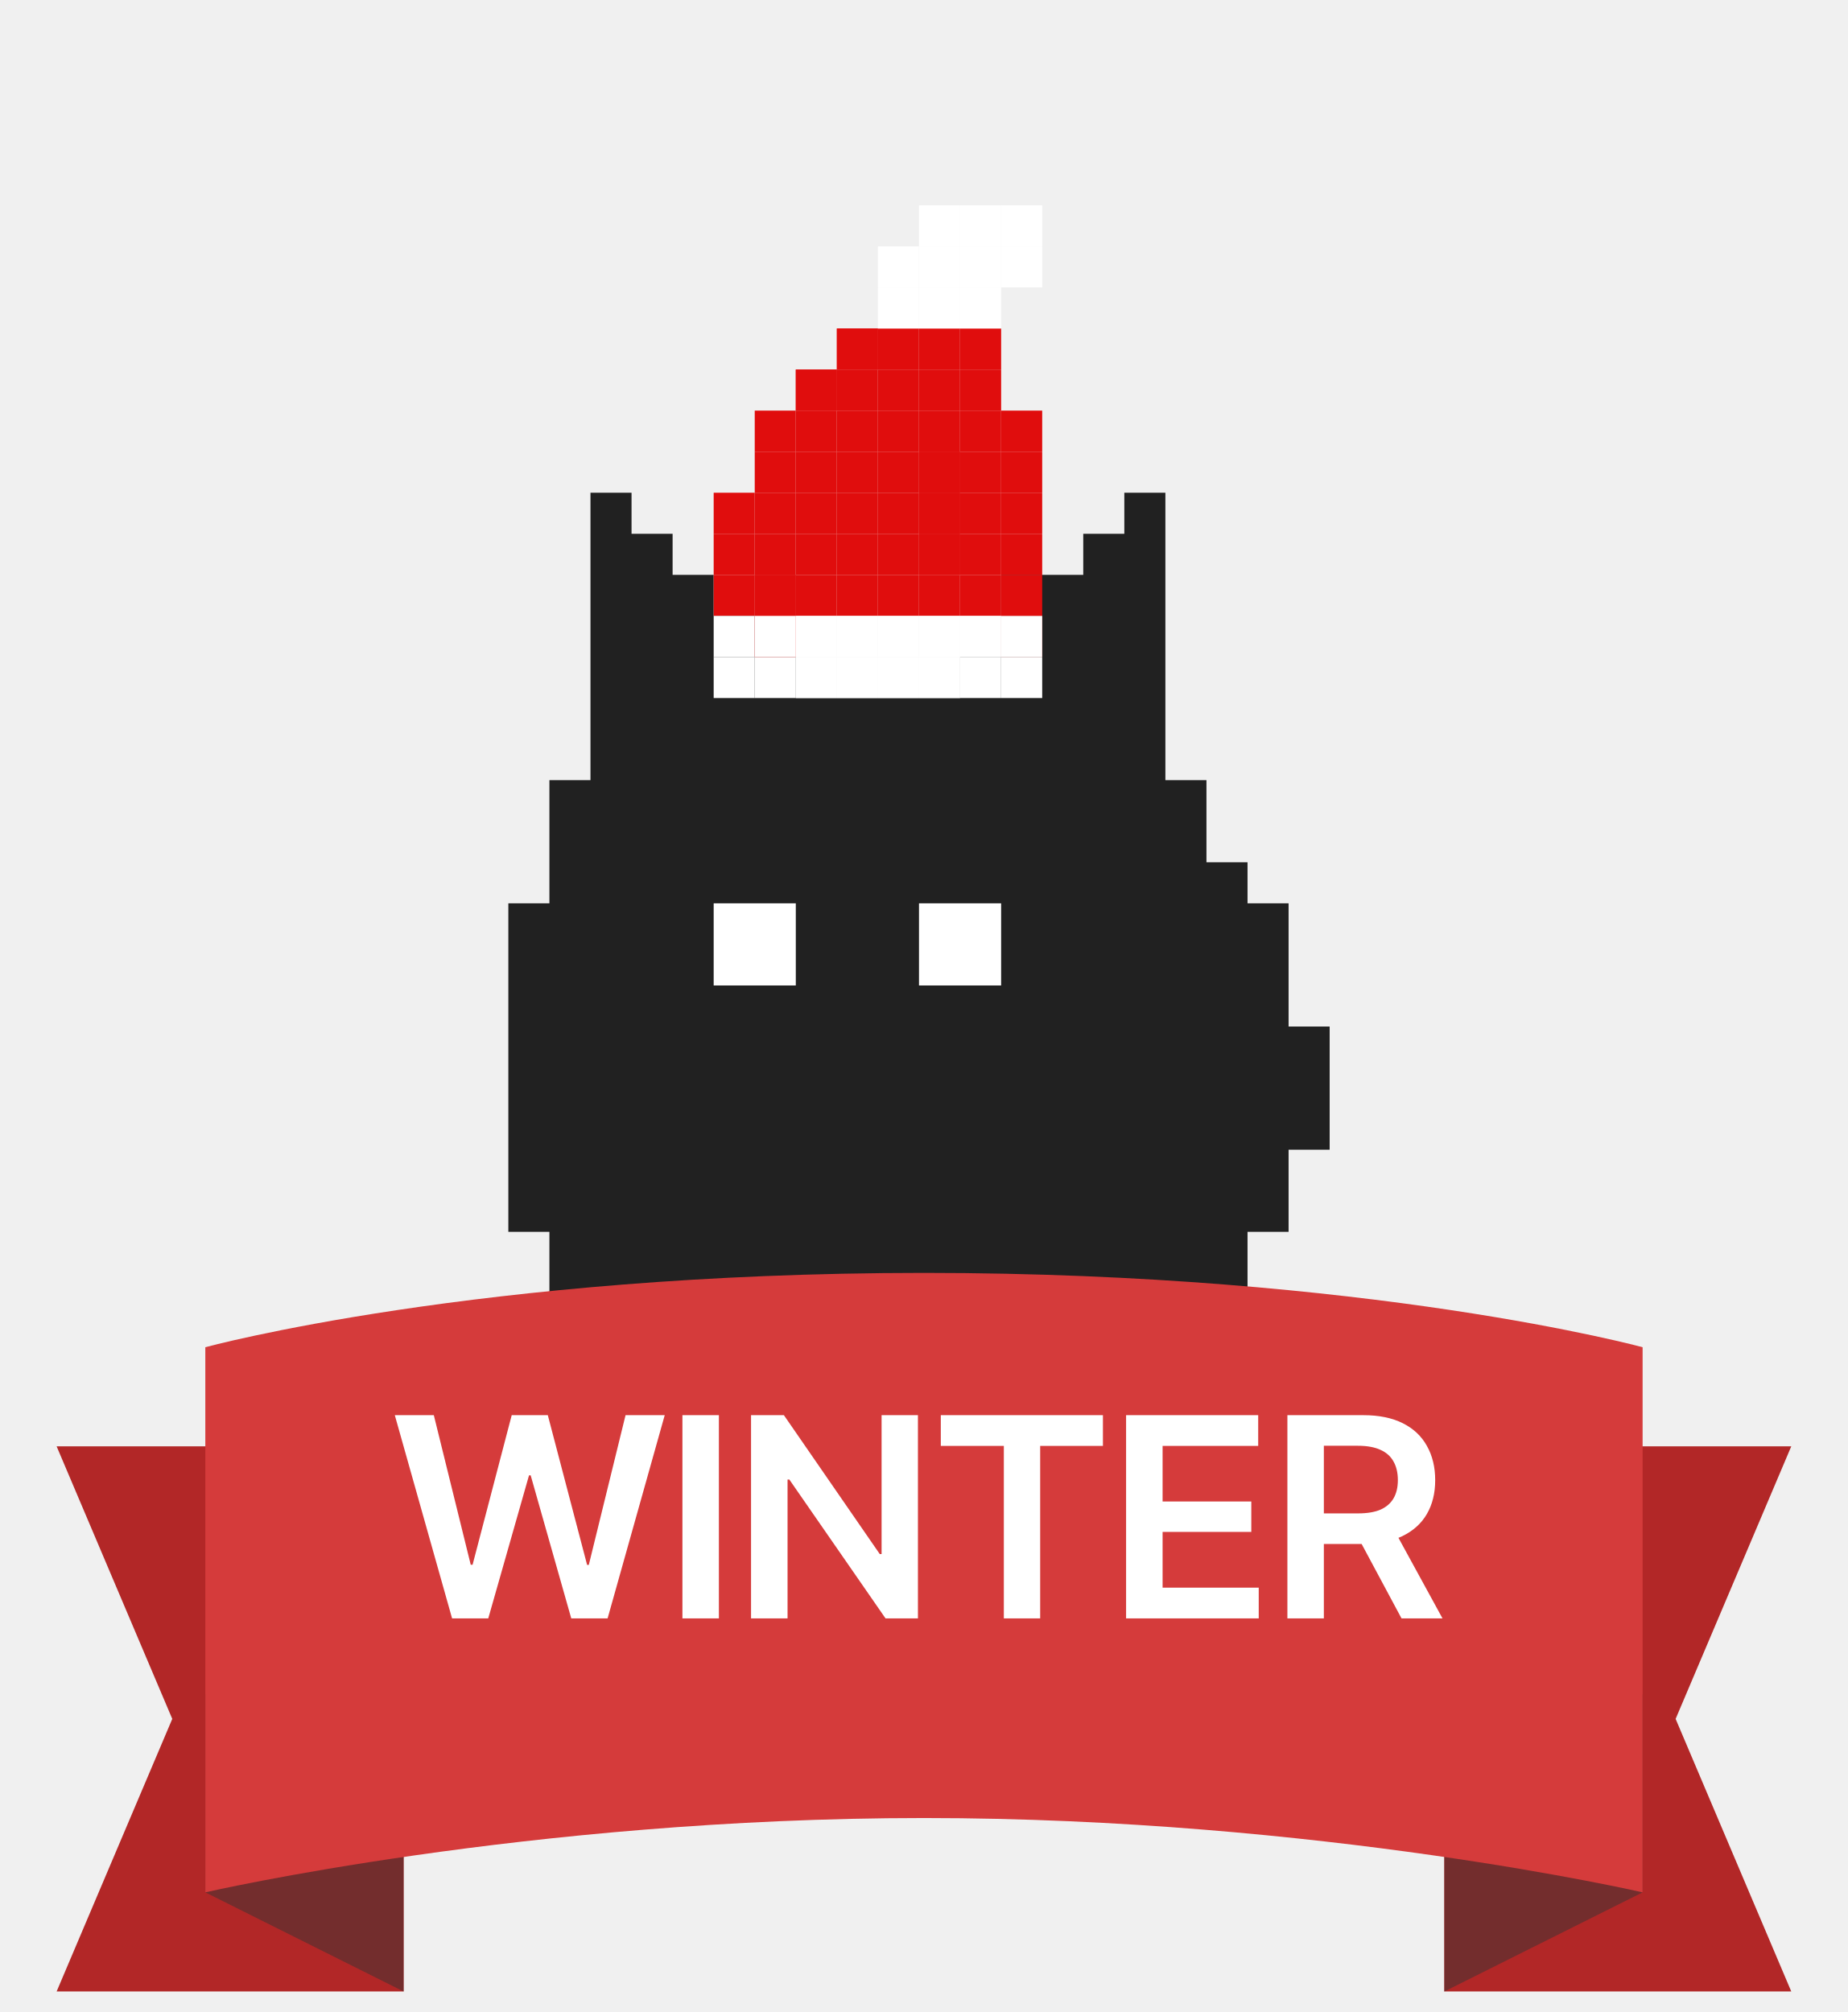
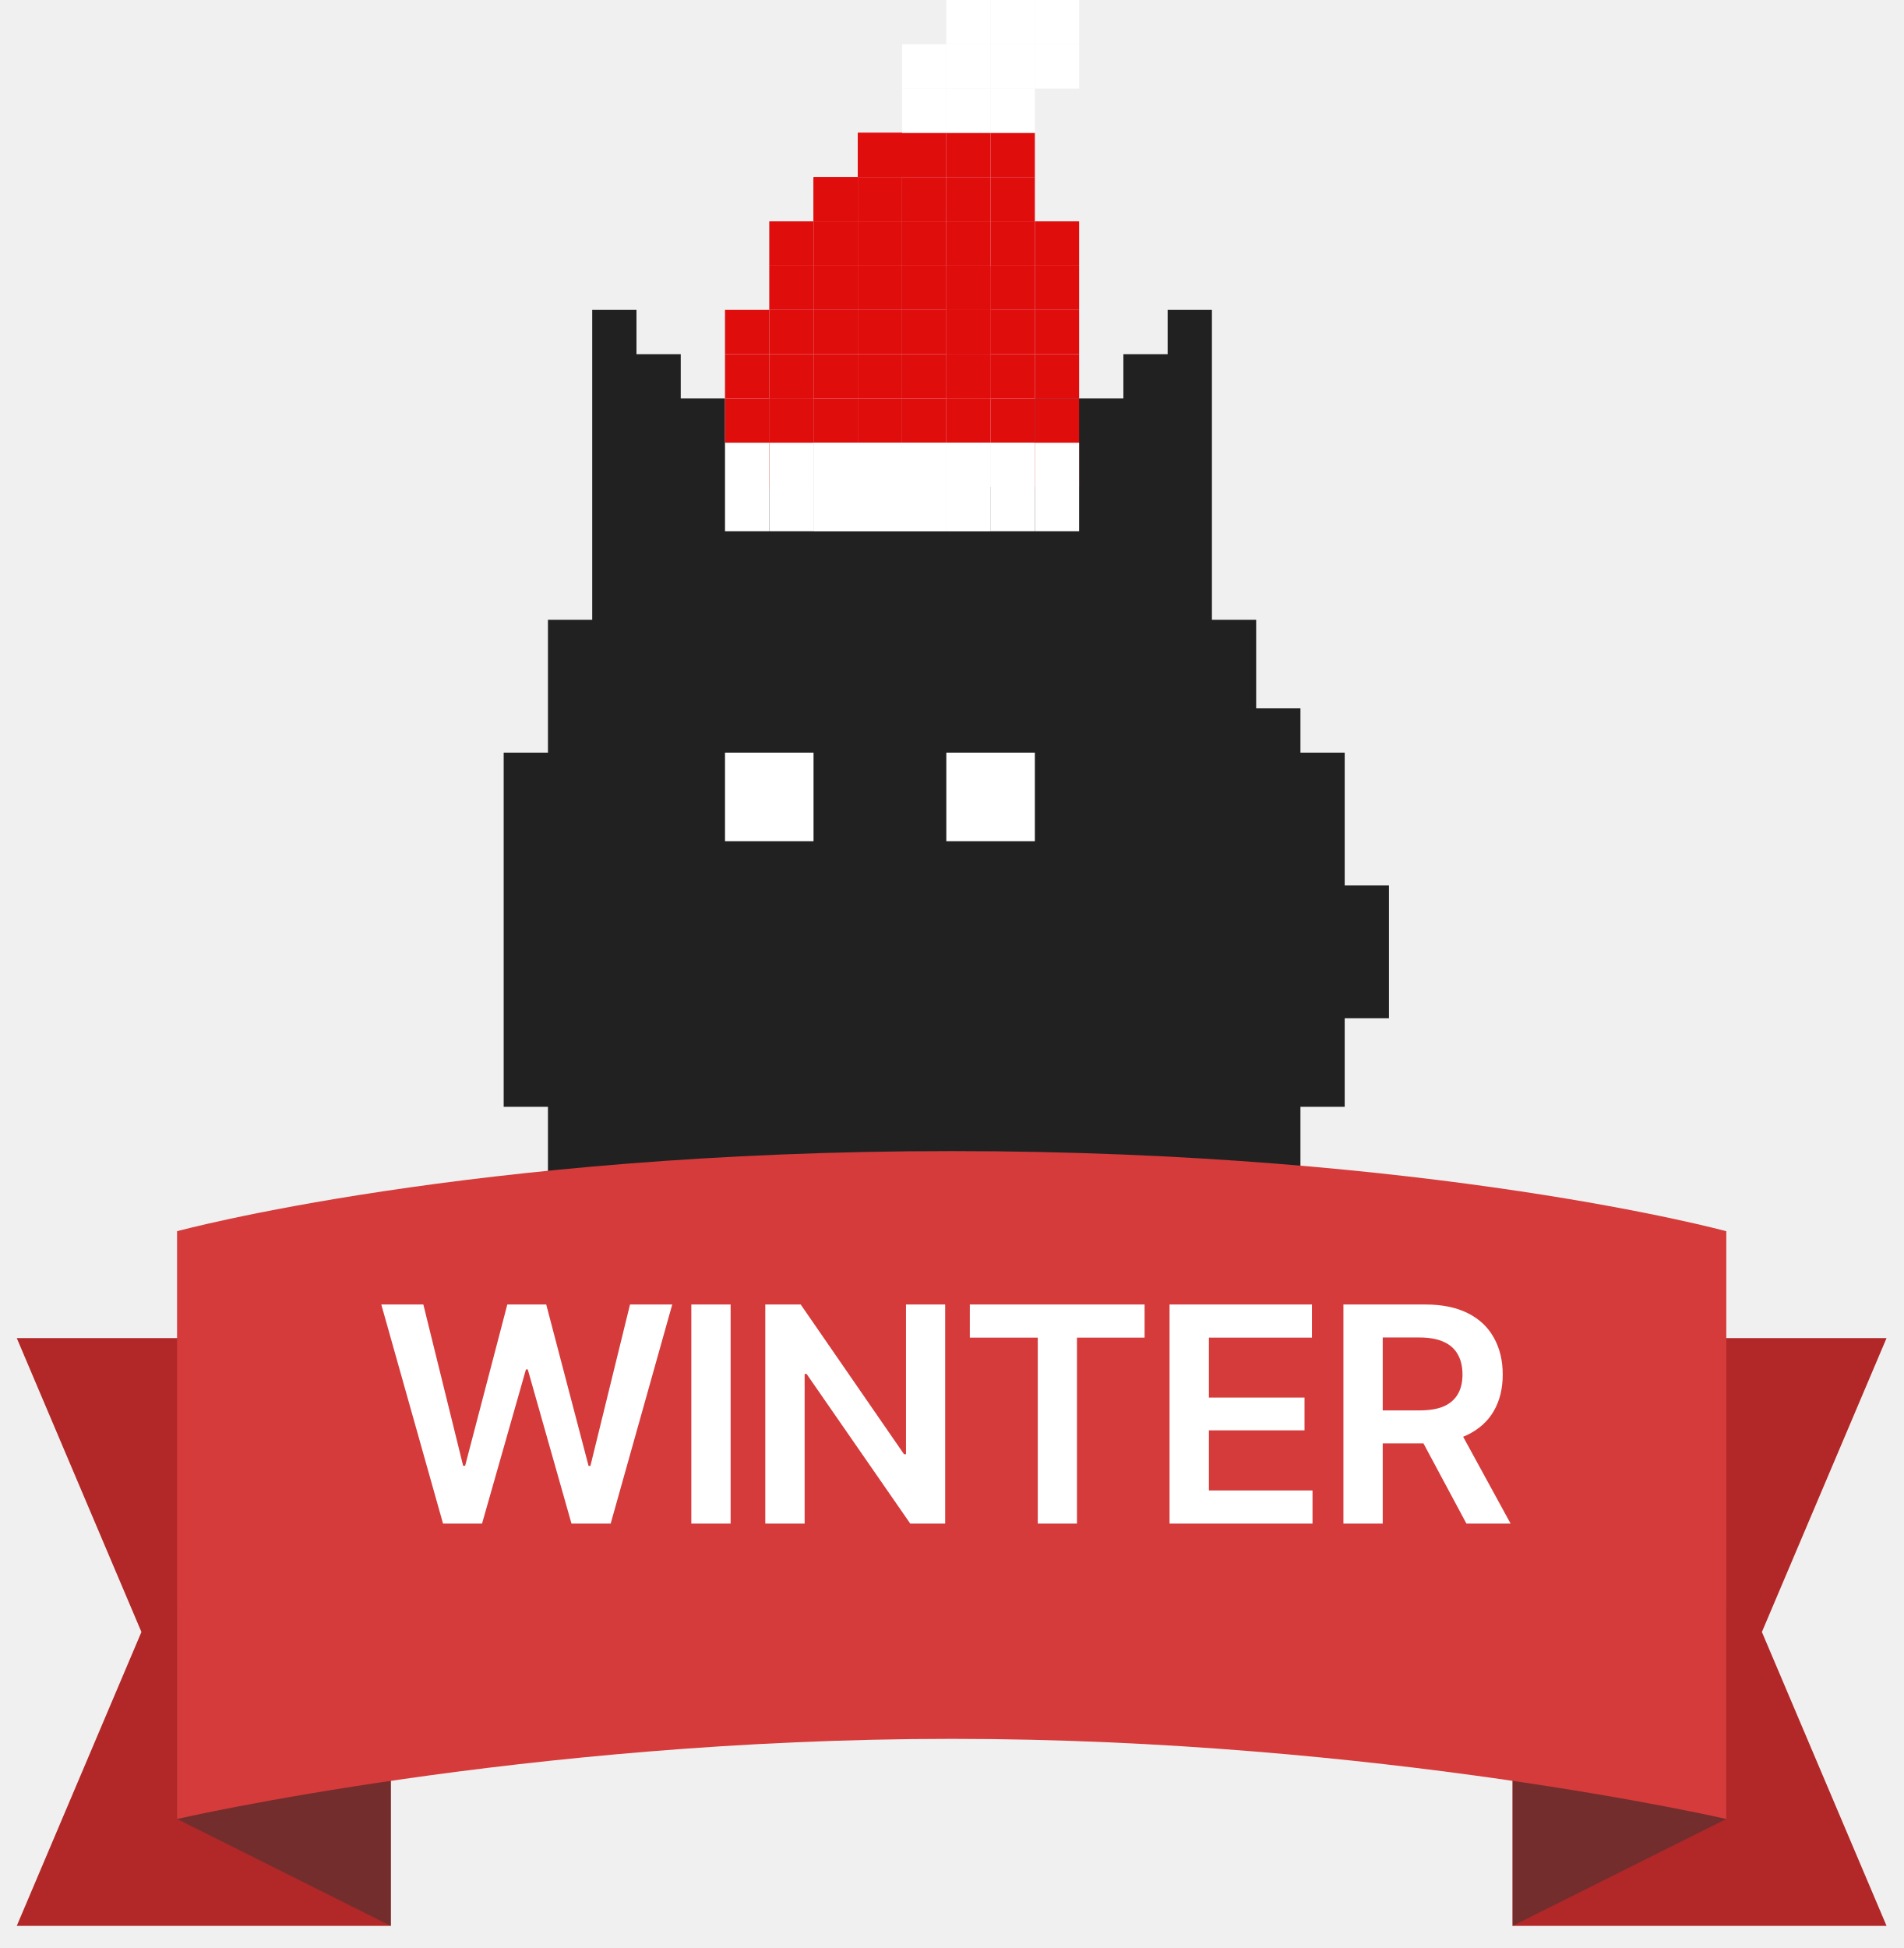
- <svg xmlns="http://www.w3.org/2000/svg" width="45" height="49" viewBox="0 0 45 49" fill="none">
-   <path fill-rule="evenodd" clip-rule="evenodd" d="M15.379 12H14.379V13V14V15V16V17V18V19H13.379V20V21V22H12.379V30H13.379V32H14.379H28.379H30.379V30H31.379V28H32.379V25H31.379V22H30.379V21H29.379V20V19H28.379V18V17V16V15V14V13V12H27.379V13H26.379V14H24.379V15V16H23.379V17H19.379V16H18.379V15H17.379V14H16.379V13H15.379V12Z" fill="#212121" />
-   <path fill-rule="evenodd" clip-rule="evenodd" d="M19.379 22H17.379V24H19.379V22ZM24.379 22H22.379V24H24.379V22Z" fill="white" />
-   <rect x="17.379" y="16" width="1" height="1" fill="white" />
-   <rect x="18.379" y="16" width="1" height="1" fill="white" />
-   <rect x="17.379" y="14" width="1" height="1" fill="#E00D0D" />
-   <rect x="18.379" y="14" width="1" height="1" fill="#E00D0D" />
-   <rect x="18.379" y="14" width="1" height="1" fill="#E00D0D" />
-   <rect x="18.379" y="13" width="1" height="1" fill="#E00D0D" />
-   <rect x="24.379" y="10" width="1" height="1" fill="#E00D0D" />
+ <svg xmlns="http://www.w3.org/2000/svg" width="43" height="44" viewBox="0 0 43 44" fill="none">
+   <path fill-rule="evenodd" clip-rule="evenodd" d="M14.379 7H13.379V8V9V10V11V12V13V14H12.379V15V16V17H11.379V25H12.379V27H13.379H27.379H29.379V25H30.379V23H31.379V20H30.379V17H29.379V16H28.379V15V14H27.379V13V12V11V10V9V8V7H26.379V8H25.379V9H23.379V10V11H22.379V12H18.379V11H17.379V10H16.379V9H15.379V8H14.379V7Z" fill="#212121" />
+   <path fill-rule="evenodd" clip-rule="evenodd" d="M18.379 17H16.379V19H18.379V17ZM23.379 17H21.379V19H23.379V17Z" fill="white" />
+   <rect x="16.379" y="11" width="1" height="1" fill="white" />
+   <rect x="17.379" y="11" width="1" height="1" fill="white" />
+   <rect x="16.379" y="9" width="1" height="1" fill="#E00D0D" />
+   <rect x="17.379" y="9" width="1" height="1" fill="#E00D0D" />
+   <rect x="17.379" y="9" width="1" height="1" fill="#E00D0D" />
+   <rect x="17.379" y="8" width="1" height="1" fill="#E00D0D" />
+   <rect x="23.379" y="5" width="1" height="1" fill="#E00D0D" />
+   <rect x="22.379" y="4" width="1" height="1" fill="#E00D0D" />
+   <rect x="22.379" y="5" width="1" height="1" fill="#E00D0D" />
+   <rect x="21.379" y="5" width="1" height="1" fill="#E00D0D" />
  <rect x="23.379" y="9" width="1" height="1" fill="#E00D0D" />
-   <rect x="23.379" y="10" width="1" height="1" fill="#E00D0D" />
-   <rect x="22.379" y="10" width="1" height="1" fill="#E00D0D" />
-   <rect x="24.379" y="14" width="1" height="1" fill="#E00D0D" />
-   <rect x="23.379" y="14" width="1" height="1" fill="#E00D0D" />
-   <rect x="22.379" y="14" width="1" height="1" fill="#E00D0D" />
-   <rect x="24.379" y="15" width="1" height="1" fill="#E00D0D" />
-   <rect x="24.379" y="15" width="1" height="1" fill="white" />
-   <rect x="23.379" y="15" width="1" height="1" fill="white" />
-   <rect x="22.379" y="15" width="1" height="1" fill="white" />
-   <rect x="21.379" y="14" width="1" height="1" fill="#E00D0D" />
-   <rect x="20.379" y="14" width="1" height="1" fill="#E00D0D" />
-   <rect x="19.379" y="14" width="1" height="1" fill="#E00D0D" />
-   <rect x="17.379" y="13" width="1" height="1" fill="#E00D0D" />
-   <rect x="20.379" y="13" width="1" height="1" fill="#E00D0D" />
-   <rect x="19.379" y="13" width="1" height="1" fill="#E00D0D" />
-   <rect x="23.379" y="11" width="1" height="1" fill="#E00D0D" />
-   <rect x="21.379" y="11" width="1" height="1" fill="#E00D0D" />
-   <rect x="22.379" y="11" width="1" height="1" fill="#E00D0D" />
-   <rect x="22.379" y="11" width="1" height="1" fill="#E00D0D" />
-   <rect x="24.379" y="11" width="1" height="1" fill="#E00D0D" />
-   <rect x="23.379" y="12" width="1" height="1" fill="#E00D0D" />
-   <rect x="21.379" y="12" width="1" height="1" fill="#E00D0D" />
-   <rect x="22.379" y="12" width="1" height="1" fill="#E00D0D" />
-   <rect x="22.379" y="12" width="1" height="1" fill="#E00D0D" />
-   <rect x="24.379" y="12" width="1" height="1" fill="#E00D0D" />
-   <rect x="23.379" y="13" width="1" height="1" fill="#E00D0D" />
-   <rect x="21.379" y="13" width="1" height="1" fill="#E00D0D" />
-   <rect x="22.379" y="13" width="1" height="1" fill="#E00D0D" />
-   <rect x="22.379" y="13" width="1" height="1" fill="#E00D0D" />
-   <rect x="24.379" y="13" width="1" height="1" fill="#E00D0D" />
-   <rect x="18.379" y="12" width="1" height="1" fill="#E00D0D" />
-   <rect x="17.379" y="12" width="1" height="1" fill="#E00D0D" />
-   <rect x="20.379" y="12" width="1" height="1" fill="#E00D0D" />
-   <rect x="19.379" y="12" width="1" height="1" fill="#E00D0D" />
-   <rect x="20.379" y="11" width="1" height="1" fill="#E00D0D" />
-   <rect x="19.379" y="11" width="1" height="1" fill="#E00D0D" />
-   <rect x="18.379" y="11" width="1" height="1" fill="#E00D0D" />
-   <rect x="18.379" y="10" width="1" height="1" fill="#E00D0D" />
-   <rect x="21.379" y="10" width="1" height="1" fill="#E00D0D" />
-   <rect x="20.379" y="10" width="1" height="1" fill="#E00D0D" />
-   <rect x="19.379" y="10" width="1" height="1" fill="#E00D0D" />
-   <rect x="19.379" y="9" width="1" height="1" fill="#E00D0D" />
-   <rect x="19.379" y="9" width="1" height="1" fill="#E00D0D" />
  <rect x="22.379" y="9" width="1" height="1" fill="#E00D0D" />
  <rect x="21.379" y="9" width="1" height="1" fill="#E00D0D" />
+   <rect x="23.379" y="10" width="1" height="1" fill="#E00D0D" />
+   <rect x="23.379" y="10" width="1" height="1" fill="white" />
+   <rect x="22.379" y="10" width="1" height="1" fill="white" />
+   <rect x="21.379" y="10" width="1" height="1" fill="white" />
  <rect x="20.379" y="9" width="1" height="1" fill="#E00D0D" />
+   <rect x="19.379" y="9" width="1" height="1" fill="#E00D0D" />
+   <rect x="18.379" y="9" width="1" height="1" fill="#E00D0D" />
+   <rect x="16.379" y="8" width="1" height="1" fill="#E00D0D" />
+   <rect x="19.379" y="8" width="1" height="1" fill="#E00D0D" />
+   <rect x="18.379" y="8" width="1" height="1" fill="#E00D0D" />
+   <rect x="22.379" y="6" width="1" height="1" fill="#E00D0D" />
+   <rect x="20.379" y="6" width="1" height="1" fill="#E00D0D" />
+   <rect x="21.379" y="6" width="1" height="1" fill="#E00D0D" />
+   <rect x="21.379" y="6" width="1" height="1" fill="#E00D0D" />
+   <rect x="23.379" y="6" width="1" height="1" fill="#E00D0D" />
+   <rect x="22.379" y="7" width="1" height="1" fill="#E00D0D" />
+   <rect x="20.379" y="7" width="1" height="1" fill="#E00D0D" />
+   <rect x="21.379" y="7" width="1" height="1" fill="#E00D0D" />
+   <rect x="21.379" y="7" width="1" height="1" fill="#E00D0D" />
+   <rect x="23.379" y="7" width="1" height="1" fill="#E00D0D" />
+   <rect x="22.379" y="8" width="1" height="1" fill="#E00D0D" />
  <rect x="20.379" y="8" width="1" height="1" fill="#E00D0D" />
-   <rect x="20.379" y="8" width="1" height="1" fill="#E00D0D" />
+   <rect x="21.379" y="8" width="1" height="1" fill="#E00D0D" />
+   <rect x="21.379" y="8" width="1" height="1" fill="#E00D0D" />
  <rect x="23.379" y="8" width="1" height="1" fill="#E00D0D" />
-   <rect x="22.379" y="8" width="1" height="1" fill="#E00D0D" />
-   <rect x="21.379" y="8" width="1" height="1" fill="#E00D0D" />
-   <rect x="17.379" y="15" width="1" height="1" fill="white" />
-   <rect x="18.379" y="15" width="1" height="1" fill="#E00D0D" />
-   <rect x="18.379" y="15" width="1" height="1" fill="white" />
-   <rect x="21.379" y="15" width="1" height="1" fill="white" />
-   <rect x="20.379" y="15" width="1" height="1" fill="white" />
-   <rect x="19.379" y="15" width="1" height="1" fill="white" />
-   <rect x="19.379" y="16" width="1" height="1" fill="white" />
-   <rect x="20.379" y="16" width="1" height="1" fill="white" />
-   <rect x="21.379" y="16" width="1" height="1" fill="white" />
-   <rect x="22.379" y="16" width="1" height="1" fill="white" />
-   <rect x="23.379" y="16" width="1" height="1" fill="white" />
-   <rect x="22.379" y="7" width="1" height="1" fill="white" />
-   <rect x="23.379" y="5" width="1" height="1" fill="white" />
-   <rect x="24.379" y="5" width="1" height="1" fill="white" />
-   <rect x="24.379" y="6" width="1" height="1" fill="white" />
-   <rect x="23.379" y="6" width="1" height="1" fill="white" />
-   <rect x="22.379" y="6" width="1" height="1" fill="white" />
-   <rect x="21.379" y="6" width="1" height="1" fill="white" />
-   <rect x="22.379" y="5" width="1" height="1" fill="white" />
-   <rect x="21.379" y="7" width="1" height="1" fill="white" />
-   <rect x="23.379" y="7" width="1" height="1" fill="white" />
-   <rect x="24.379" y="16" width="1" height="1" fill="white" />
-   <path d="M1.379 35.224H9.827V48.5H1.379L4.195 41.862L1.379 35.224Z" fill="#B22727" />
-   <path d="M35.172 35.224H43.62L40.804 41.862L43.62 48.5H35.172V35.224Z" fill="#B22727" />
-   <path d="M9.828 48.5V43.672L5 41.258V46.086L9.828 48.5Z" fill="#732D2D" />
-   <path d="M35.173 48.5V43.672L40 41.258V46.086L35.173 48.5Z" fill="#732D2D" />
-   <path d="M5 32.81C5 32.81 11.638 31 22.5 31C33.362 31 40 32.81 40 32.81V46.086C40 46.086 32.155 44.276 22.5 44.276C12.845 44.276 5 46.086 5 46.086V32.81Z" fill="#D53B3B" />
-   <path d="M9.614 34.465H10.564L11.463 38.108H11.508L12.461 34.465H13.34L14.297 38.112H14.338L15.233 34.465H16.187L14.796 39.414H13.911L12.923 35.931H12.882L11.89 39.414H11.009L9.614 34.465ZM17.506 39.414H16.618V34.465H17.506V39.414ZM22.353 39.414H21.564L19.222 36.033H19.178V39.414H18.289V34.465H19.089L21.424 37.848H21.468V34.465H22.353V39.414ZM22.91 34.465H26.858V35.213H25.33V39.414H24.445V35.213H22.91V34.465ZM27.422 34.465H30.639V35.213H28.311V36.567H30.471V37.308H28.311V38.665H30.652V39.414H27.422V34.465ZM31.35 34.465H33.202C33.576 34.465 33.894 34.529 34.156 34.659C34.418 34.789 34.615 34.974 34.747 35.213C34.882 35.452 34.949 35.73 34.949 36.047C34.949 36.364 34.882 36.638 34.747 36.871C34.613 37.103 34.413 37.283 34.149 37.411C33.885 37.538 33.565 37.602 33.189 37.602H31.862V36.857H33.069C33.294 36.857 33.478 36.826 33.619 36.765C33.761 36.701 33.865 36.61 33.934 36.492C34.004 36.373 34.04 36.225 34.04 36.047C34.04 35.867 34.004 35.716 33.934 35.593C33.865 35.467 33.759 35.373 33.616 35.309C33.472 35.243 33.289 35.21 33.066 35.21H32.238V39.414H31.35V34.465ZM35.127 39.414H34.129L32.929 37.175H33.903L35.127 39.414Z" fill="white" />
+   <rect x="17.379" y="7" width="1" height="1" fill="#E00D0D" />
+   <rect x="16.379" y="7" width="1" height="1" fill="#E00D0D" />
+   <rect x="19.379" y="7" width="1" height="1" fill="#E00D0D" />
+   <rect x="18.379" y="7" width="1" height="1" fill="#E00D0D" />
+   <rect x="19.379" y="6" width="1" height="1" fill="#E00D0D" />
+   <rect x="18.379" y="6" width="1" height="1" fill="#E00D0D" />
+   <rect x="17.379" y="6" width="1" height="1" fill="#E00D0D" />
+   <rect x="17.379" y="5" width="1" height="1" fill="#E00D0D" />
+   <rect x="20.379" y="5" width="1" height="1" fill="#E00D0D" />
+   <rect x="19.379" y="5" width="1" height="1" fill="#E00D0D" />
+   <rect x="18.379" y="5" width="1" height="1" fill="#E00D0D" />
+   <rect x="18.379" y="4" width="1" height="1" fill="#E00D0D" />
+   <rect x="18.379" y="4" width="1" height="1" fill="#E00D0D" />
+   <rect x="21.379" y="4" width="1" height="1" fill="#E00D0D" />
+   <rect x="20.379" y="4" width="1" height="1" fill="#E00D0D" />
+   <rect x="19.379" y="4" width="1" height="1" fill="#E00D0D" />
+   <rect x="19.379" y="3" width="1" height="1" fill="#E00D0D" />
+   <rect x="19.379" y="3" width="1" height="1" fill="#E00D0D" />
+   <rect x="22.379" y="3" width="1" height="1" fill="#E00D0D" />
+   <rect x="21.379" y="3" width="1" height="1" fill="#E00D0D" />
+   <rect x="20.379" y="3" width="1" height="1" fill="#E00D0D" />
+   <rect x="16.379" y="10" width="1" height="1" fill="white" />
+   <rect x="17.379" y="10" width="1" height="1" fill="#E00D0D" />
+   <rect x="17.379" y="10" width="1" height="1" fill="white" />
+   <rect x="20.379" y="10" width="1" height="1" fill="white" />
+   <rect x="19.379" y="10" width="1" height="1" fill="white" />
+   <rect x="18.379" y="10" width="1" height="1" fill="white" />
+   <rect x="18.379" y="11" width="1" height="1" fill="white" />
+   <rect x="19.379" y="11" width="1" height="1" fill="white" />
+   <rect x="20.379" y="11" width="1" height="1" fill="white" />
+   <rect x="21.379" y="11" width="1" height="1" fill="white" />
+   <rect x="22.379" y="11" width="1" height="1" fill="white" />
+   <rect x="21.379" y="2" width="1" height="1" fill="white" />
+   <rect x="22.379" width="1" height="1" fill="white" />
+   <rect x="23.379" width="1" height="1" fill="white" />
+   <rect x="23.379" y="1" width="1" height="1" fill="white" />
+   <rect x="22.379" y="1" width="1" height="1" fill="white" />
+   <rect x="21.379" y="1" width="1" height="1" fill="white" />
+   <rect x="20.379" y="1" width="1" height="1" fill="white" />
+   <rect x="21.379" width="1" height="1" fill="white" />
+   <rect x="20.379" y="2" width="1" height="1" fill="white" />
+   <rect x="22.379" y="2" width="1" height="1" fill="white" />
+   <rect x="23.379" y="11" width="1" height="1" fill="white" />
+   <path d="M0.379 30.224H8.827V43.5H0.379L3.195 36.862L0.379 30.224Z" fill="#B22727" />
+   <path d="M34.172 30.224H42.62L39.804 36.862L42.62 43.5H34.172V30.224Z" fill="#B22727" />
+   <path d="M8.828 43.5V38.672L4 36.258V41.086L8.828 43.5Z" fill="#732D2D" />
+   <path d="M34.173 43.5V38.672L39 36.258V41.086L34.173 43.5Z" fill="#732D2D" />
+   <path d="M4 27.81C4 27.81 10.638 26 21.5 26C32.362 26 39 27.81 39 27.81V41.086C39 41.086 31.155 39.276 21.5 39.276C11.845 39.276 4 41.086 4 41.086V27.81Z" fill="#D53B3B" />
+   <path d="M8.614 29.465H9.564L10.463 33.108H10.508L11.461 29.465H12.34L13.297 33.112H13.338L14.233 29.465H15.187L13.796 34.414H12.911L11.923 30.931H11.882L10.89 34.414H10.009L8.614 29.465ZM16.506 34.414H15.618V29.465H16.506V34.414ZM21.353 34.414H20.564L18.222 31.033H18.178V34.414H17.289V29.465H18.089L20.424 32.848H20.468V29.465H21.353V34.414ZM21.91 29.465H25.858V30.213H24.33V34.414H23.445V30.213H21.91V29.465ZM26.422 29.465H29.639V30.213H27.311V31.567H29.471V32.308H27.311V33.665H29.652V34.414H26.422V29.465ZM30.35 29.465H32.202C32.576 29.465 32.894 29.529 33.156 29.659C33.418 29.789 33.615 29.974 33.747 30.213C33.882 30.452 33.949 30.73 33.949 31.047C33.949 31.364 33.882 31.638 33.747 31.871C33.613 32.103 33.413 32.283 33.149 32.411C32.885 32.538 32.565 32.602 32.189 32.602H30.862V31.857H32.069C32.294 31.857 32.478 31.826 32.619 31.765C32.761 31.701 32.865 31.61 32.934 31.491C33.004 31.373 33.04 31.225 33.04 31.047C33.04 30.867 33.004 30.716 32.934 30.593C32.865 30.467 32.759 30.373 32.616 30.309C32.472 30.243 32.289 30.21 32.066 30.21H31.238V34.414H30.35V29.465ZM34.127 34.414H33.129L31.929 32.175H32.903L34.127 34.414Z" fill="white" />
</svg>
